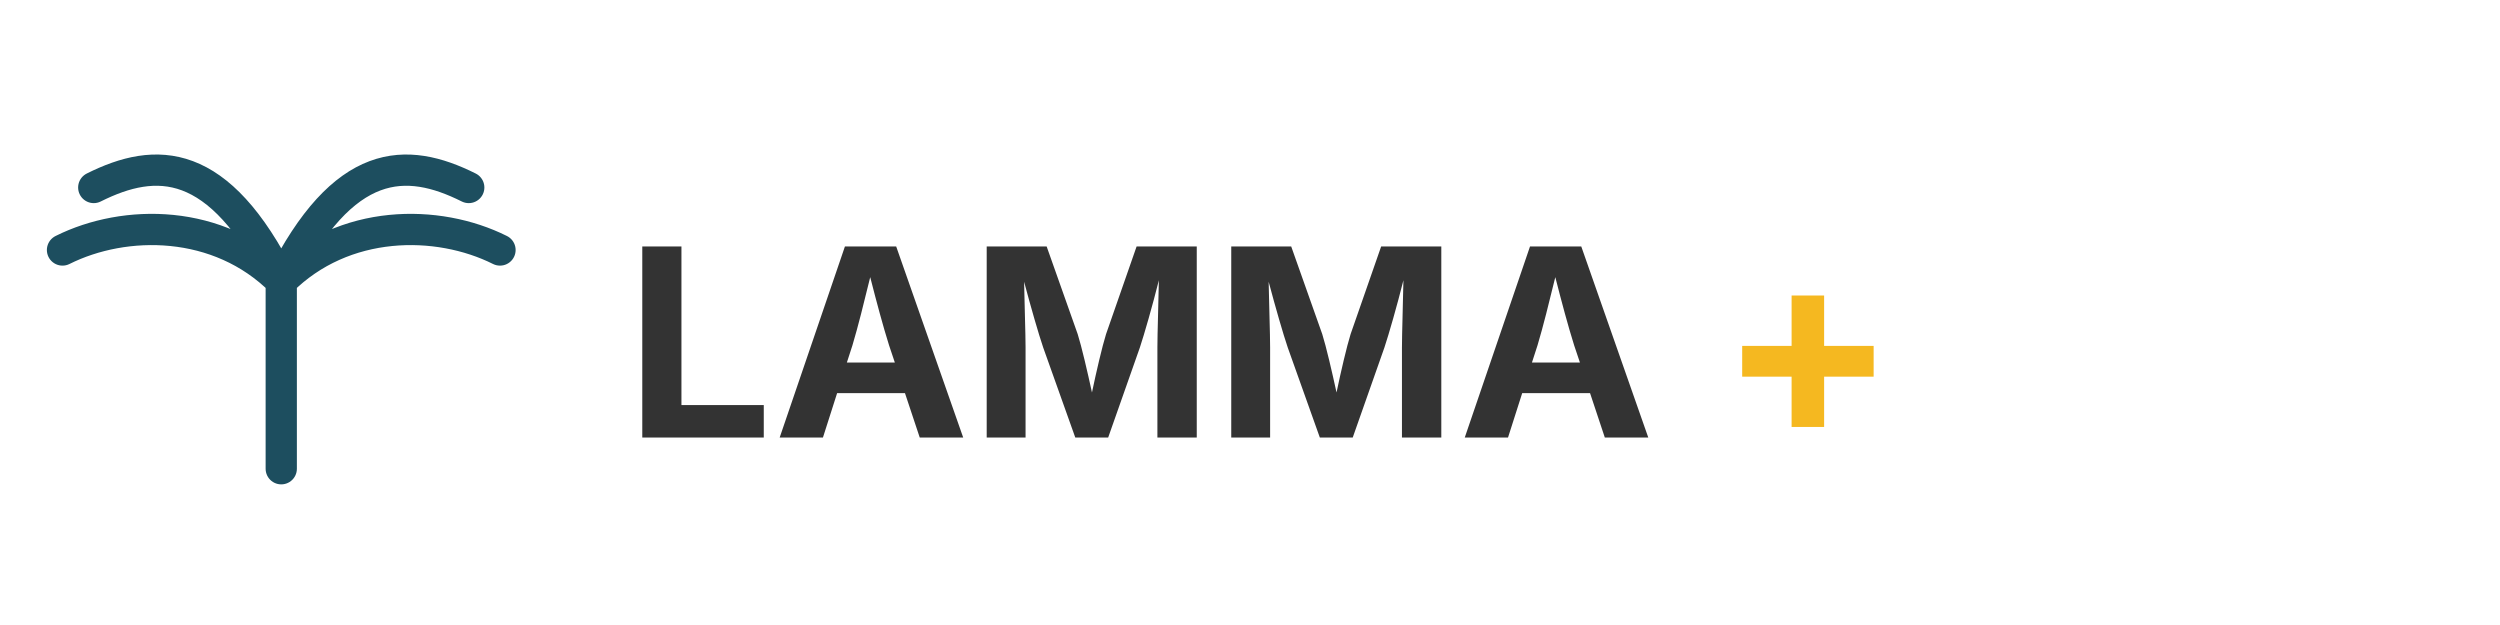
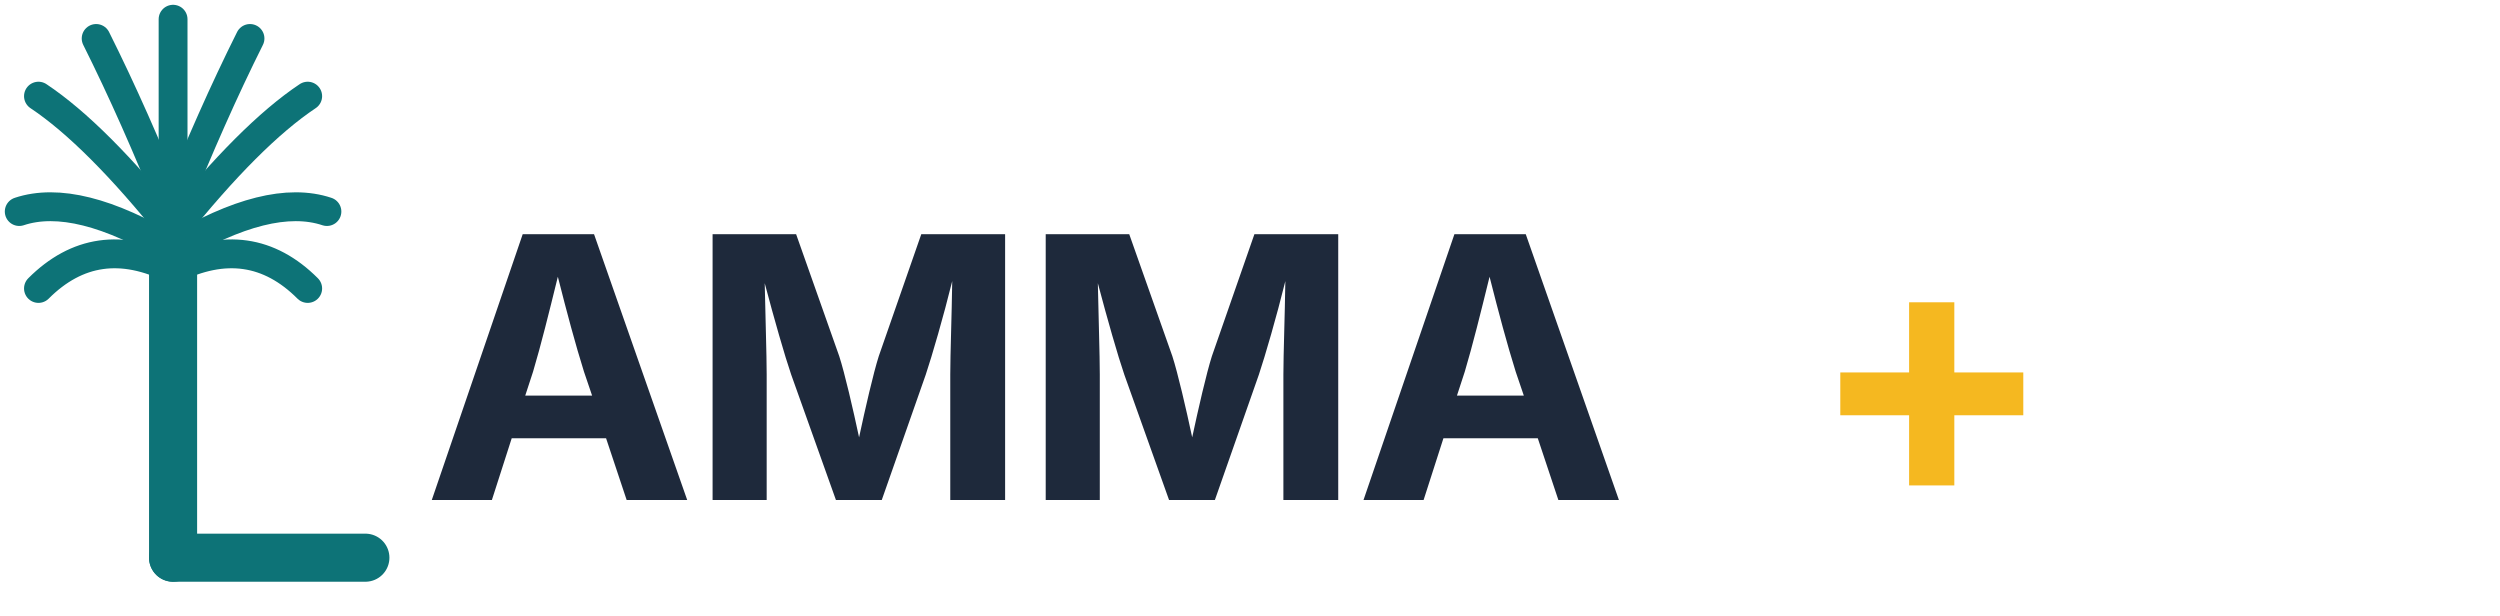
- <svg xmlns="http://www.w3.org/2000/svg" width="400" height="100" viewBox="0 0 400 100" fill="none">
-   <path d="M45 75V45M45 45C55 35 70 35 80 40M45 45C35 35 20 35 10 40M45 45C55 25 65 25 75 30M45 45C35 25 25 25 15 30" stroke="#1D4E5F" stroke-width="5" stroke-linecap="round" />
-   <text x="100" y="70" font-family="Inter, Arial, sans-serif" font-weight="bold" font-size="42" fill="#333333">LAMMA</text>
-   <text x="275" y="70" font-family="Inter, Arial, sans-serif" font-weight="bold" font-size="42" fill="#F5B820">+</text>
+ <svg xmlns="http://www.w3.org/2000/svg" width="260" height="64" viewBox="0 0 260 64" fill="none">
+   <g transform="translate(0, 0)">
+     <path d="M18 58 L18 28" stroke="#0D7377" stroke-width="5" stroke-linecap="round" />
+     <path d="M18 58 L38 58" stroke="#0D7377" stroke-width="5" stroke-linecap="round" />
+     <path d="M18 28 Q10 24 4 30" stroke="#0D7377" stroke-width="3" stroke-linecap="round" fill="none" />
+     <path d="M18 26 Q8 20 2 22" stroke="#0D7377" stroke-width="3" stroke-linecap="round" fill="none" />
+     <path d="M18 24 Q10 14 4 10" stroke="#0D7377" stroke-width="3" stroke-linecap="round" fill="none" />
+     <path d="M18 22 Q14 12 10 4" stroke="#0D7377" stroke-width="3" stroke-linecap="round" fill="none" />
+     <path d="M18 28 Q26 24 32 30" stroke="#0D7377" stroke-width="3" stroke-linecap="round" fill="none" />
+     <path d="M18 26 Q28 20 34 22" stroke="#0D7377" stroke-width="3" stroke-linecap="round" fill="none" />
+     <path d="M18 24 Q26 14 32 10" stroke="#0D7377" stroke-width="3" stroke-linecap="round" fill="none" />
+     <path d="M18 22 Q22 12 26 4" stroke="#0D7377" stroke-width="3" stroke-linecap="round" fill="none" />
+     <path d="M18 24 Q18 12 18 2" stroke="#0D7377" stroke-width="3" stroke-linecap="round" fill="none" />
+   </g>
+   <text x="44" y="52" font-family="Inter, system-ui, sans-serif" font-weight="700" font-size="38" letter-spacing="-0.02em" fill="#1e293b">AMMA</text>
+   <text x="188" y="52" font-family="Inter, system-ui, sans-serif" font-weight="700" font-size="38" fill="#F5B820">+</text>
</svg>
